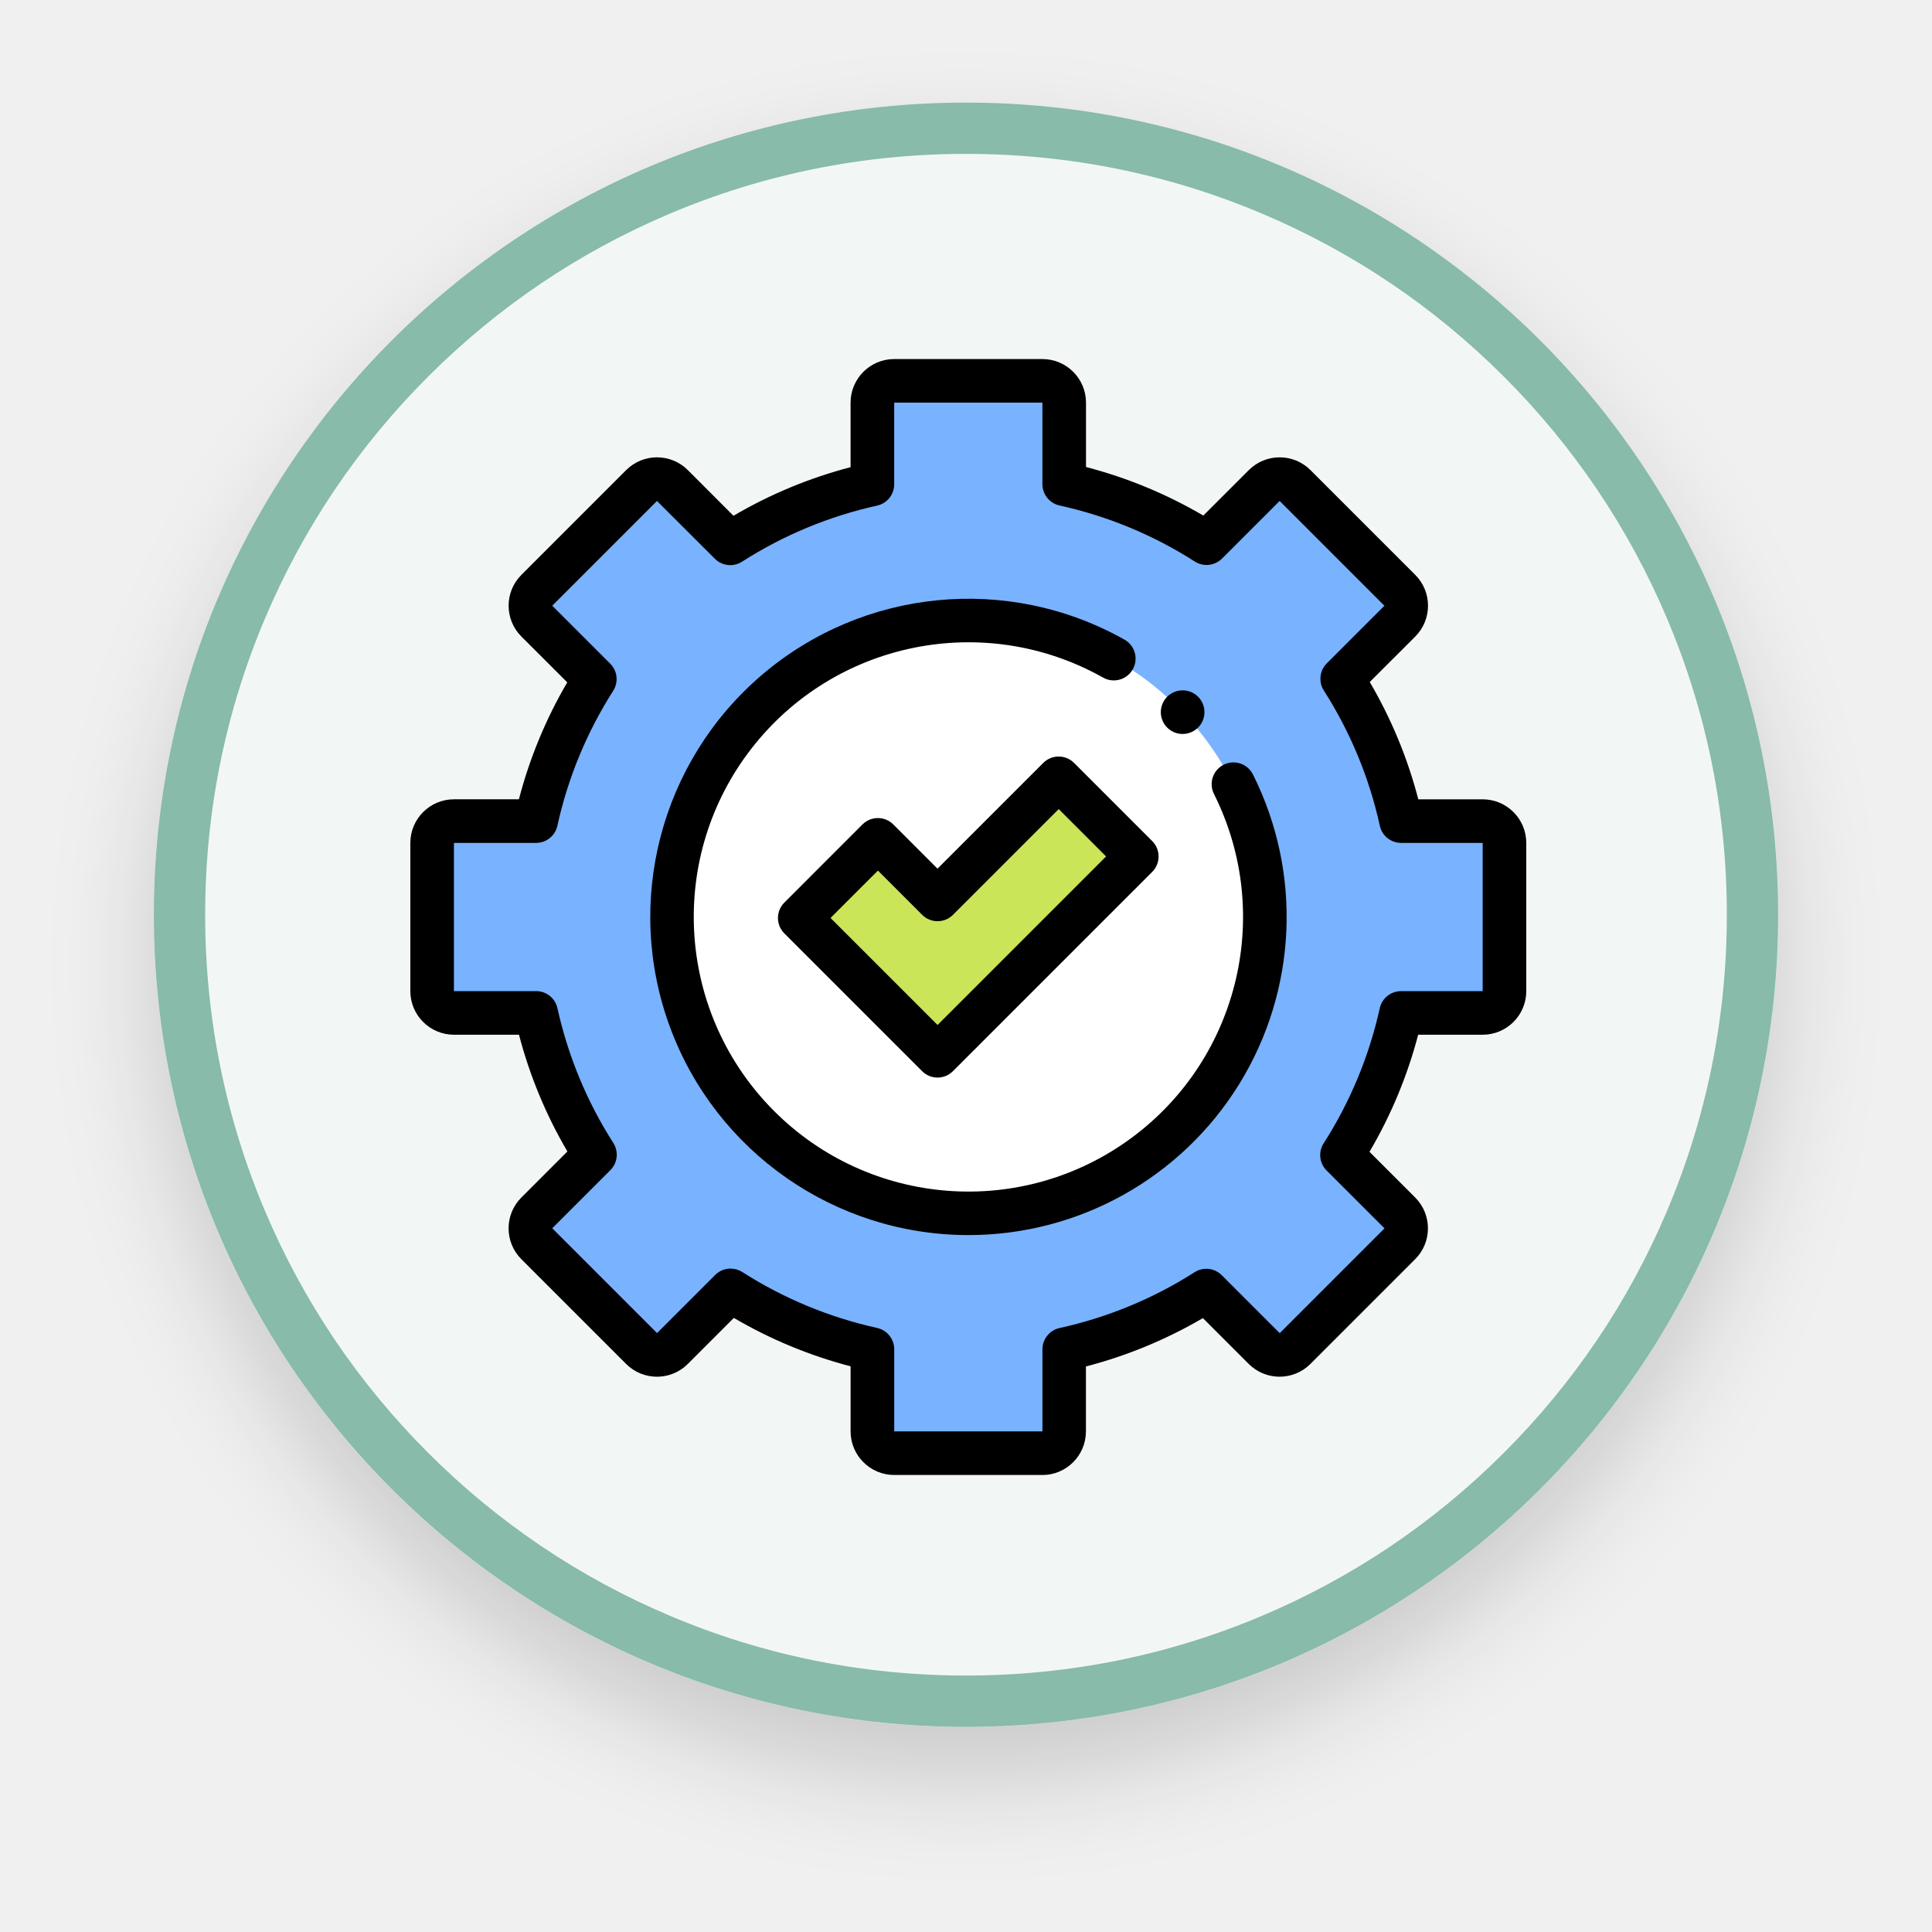
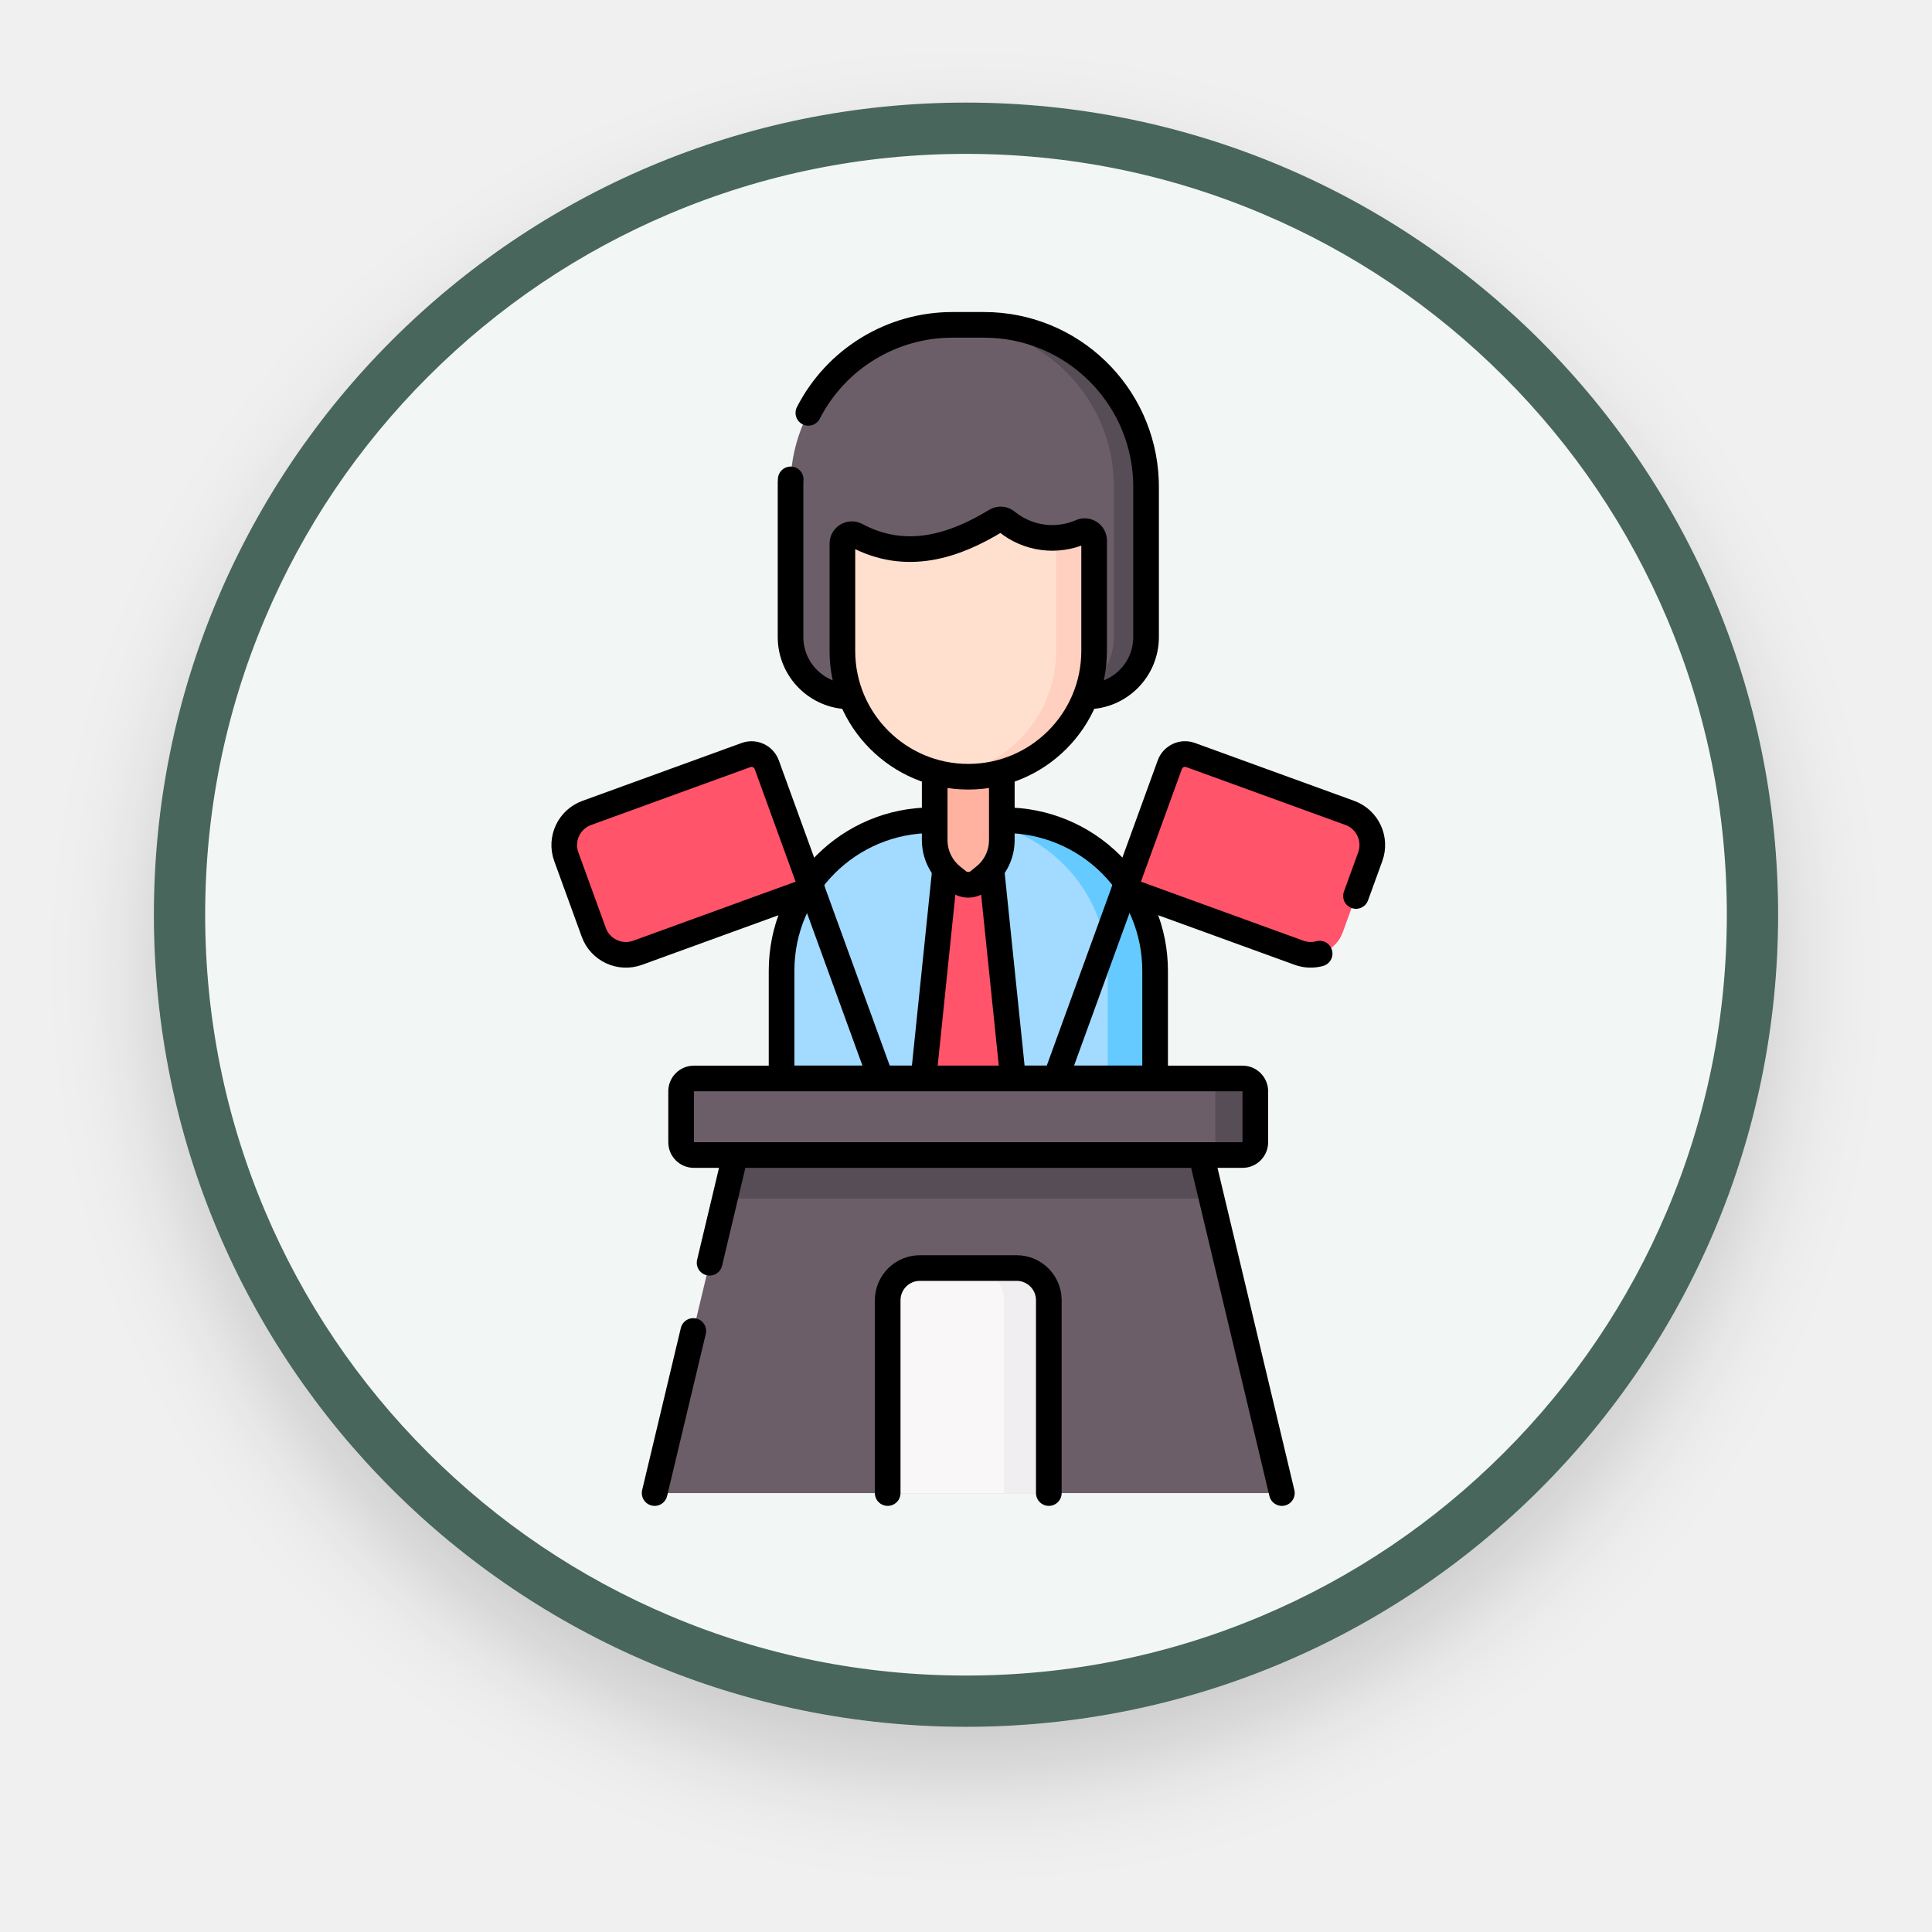
<svg xmlns="http://www.w3.org/2000/svg" width="113" height="113" viewBox="0 0 113 113">
  <defs>
    <filter id="Path_982547" x="0" y="0" width="113" height="113" filterUnits="userSpaceOnUse">
      <feOffset dy="3" input="SourceAlpha" />
      <feGaussianBlur stdDeviation="3" result="blur" />
      <feFlood flood-opacity="0.161" />
      <feComposite operator="in" in2="blur" />
      <feComposite in="SourceGraphic" />
    </filter>
  </defs>
-   <g id="Group_1182325" data-name="Group 1182325" transform="translate(-141 -6314)">
-     <g id="Group_1182111" data-name="Group 1182111">
-       <g id="Group_1180110" data-name="Group 1180110" transform="translate(-33 639)">
-         <g id="Group_1173622" data-name="Group 1173622" transform="translate(-22 3581)">
-           <g id="Group_1172087" data-name="Group 1172087" transform="translate(205 2100)">
-             <g id="Group_1171485" data-name="Group 1171485">
-               <g id="Group_1167519" data-name="Group 1167519" transform="translate(0)">
-                 <g id="Group_1166845" data-name="Group 1166845">
-                   <g id="Group_1166720" data-name="Group 1166720">
-                     <g id="Group_1164305" data-name="Group 1164305">
-                       <g id="Group_1163948" data-name="Group 1163948">
-                         <g id="Group_1158168" data-name="Group 1158168">
-                           <g id="Group_1152576" data-name="Group 1152576">
-                             <g id="Group_1148633" data-name="Group 1148633">
-                               <g id="Group_1148525" data-name="Group 1148525">
-                                 <g transform="matrix(1, 0, 0, 1, -9, -6)" filter="url(#Path_982547)">
-                                   <g id="Path_982547-2" data-name="Path 982547" transform="translate(9 6)" fill="#f2f7f5">
-                                     <path d="M 47.5 93.5 C 41.289 93.5 35.265 92.284 29.595 89.886 C 24.118 87.569 19.198 84.252 14.973 80.027 C 10.748 75.802 7.431 70.882 5.114 65.405 C 2.716 59.735 1.5 53.711 1.5 47.5 C 1.5 41.289 2.716 35.265 5.114 29.595 C 7.431 24.118 10.748 19.198 14.973 14.973 C 19.198 10.748 24.118 7.431 29.595 5.114 C 35.265 2.716 41.289 1.5 47.5 1.5 C 53.711 1.5 59.735 2.716 65.405 5.114 C 70.882 7.431 75.802 10.748 80.027 14.973 C 84.252 19.198 87.569 24.118 89.886 29.595 C 92.284 35.265 93.5 41.289 93.5 47.5 C 93.5 53.711 92.284 59.735 89.886 65.405 C 87.569 70.882 84.252 75.802 80.027 80.027 C 75.802 84.252 70.882 87.569 65.405 89.886 C 59.735 92.284 53.711 93.5 47.5 93.5 Z" stroke="none" />
-                                     <path d="M 47.5 3 C 41.491 3 35.664 4.176 30.18 6.496 C 24.881 8.737 20.122 11.946 16.034 16.034 C 11.946 20.122 8.737 24.881 6.496 30.18 C 4.176 35.664 3 41.491 3 47.5 C 3 53.509 4.176 59.336 6.496 64.82 C 8.737 70.119 11.946 74.878 16.034 78.966 C 20.122 83.054 24.881 86.263 30.18 88.504 C 35.664 90.824 41.491 92 47.5 92 C 53.509 92 59.336 90.824 64.82 88.504 C 70.119 86.263 74.878 83.054 78.966 78.966 C 83.054 74.878 86.263 70.119 88.504 64.82 C 90.824 59.336 92 53.509 92 47.5 C 92 41.491 90.824 35.664 88.504 30.18 C 86.263 24.881 83.054 20.122 78.966 16.034 C 74.878 11.946 70.119 8.737 64.82 6.496 C 59.336 4.176 53.509 3 47.5 3 M 47.5 0 C 73.734 0 95 21.266 95 47.5 C 95 73.734 73.734 95 47.5 95 C 21.266 95 0 73.734 0 47.5 C 0 21.266 21.266 0 47.5 0 Z" stroke="none" fill="#88bba9" />
-                                   </g>
-                                 </g>
-                               </g>
-                             </g>
-                           </g>
-                         </g>
-                       </g>
-                     </g>
-                   </g>
+   <g id="Group_1180064" data-name="Group 1180064" transform="translate(-260 -4670)">
+     <g id="Group_1179917" data-name="Group 1179917" transform="translate(0 23)">
+       <g id="Group_1172831" data-name="Group 1172831" transform="translate(-11.112 3401)">
+         <g id="Group_1172151" data-name="Group 1172151" transform="translate(-0.388 -52.145)">
+           <g id="Group_1171046" data-name="Group 1171046" transform="translate(280.5 1304.145)">
+             <g id="Group_1148525" data-name="Group 1148525" transform="translate(0)">
+               <g transform="matrix(1, 0, 0, 1, -9, -6)" filter="url(#Path_982547)">
+                 <g id="Path_982547-2" data-name="Path 982547" transform="translate(9 6)" fill="#f2f7f5">
+                   <path d="M 47.5 93.5 C 41.289 93.5 35.265 92.284 29.595 89.886 C 24.118 87.569 19.198 84.252 14.973 80.027 C 10.748 75.802 7.431 70.882 5.114 65.405 C 2.716 59.735 1.5 53.711 1.5 47.5 C 1.5 41.289 2.716 35.265 5.114 29.595 C 7.431 24.118 10.748 19.198 14.973 14.973 C 19.198 10.748 24.118 7.431 29.595 5.114 C 35.265 2.716 41.289 1.5 47.5 1.5 C 53.711 1.5 59.735 2.716 65.405 5.114 C 70.882 7.431 75.802 10.748 80.027 14.973 C 84.252 19.198 87.569 24.118 89.886 29.595 C 92.284 35.265 93.5 41.289 93.5 47.5 C 93.5 53.711 92.284 59.735 89.886 65.405 C 87.569 70.882 84.252 75.802 80.027 80.027 C 75.802 84.252 70.882 87.569 65.405 89.886 C 59.735 92.284 53.711 93.5 47.5 93.5 Z" stroke="none" />
+                   <path d="M 47.5 3 C 41.491 3 35.664 4.176 30.18 6.496 C 24.881 8.737 20.122 11.946 16.034 16.034 C 11.946 20.122 8.737 24.881 6.496 30.18 C 4.176 35.664 3 41.491 3 47.5 C 3 53.509 4.176 59.336 6.496 64.82 C 8.737 70.119 11.946 74.878 16.034 78.966 C 20.122 83.054 24.881 86.263 30.18 88.504 C 35.664 90.824 41.491 92 47.5 92 C 53.509 92 59.336 90.824 64.82 88.504 C 70.119 86.263 74.878 83.054 78.966 78.966 C 83.054 74.878 86.263 70.119 88.504 64.82 C 90.824 59.336 92 53.509 92 47.5 C 92 41.491 90.824 35.664 88.504 30.18 C 86.263 24.881 83.054 20.122 78.966 16.034 C 74.878 11.946 70.119 8.737 64.82 6.496 C 59.336 4.176 53.509 3 47.5 3 M 47.5 0 C 73.734 0 95 21.266 95 47.5 C 95 73.734 73.734 95 47.5 95 C 21.266 95 0 73.734 0 47.5 C 0 21.266 21.266 0 47.5 0 Z" stroke="none" fill="#4a665c" />
                </g>
              </g>
            </g>
          </g>
        </g>
      </g>
-       <g id="administracion" transform="translate(165 6335)">
-         <path id="Path_1041818" data-name="Path 1041818" d="M72.721,45.695V37.026a1.275,1.275,0,0,0-1.275-1.275h-4.77a25.761,25.761,0,0,0-3.447-8.327L66.6,24.053a1.274,1.274,0,0,0,0-1.8l-6.13-6.13a1.274,1.274,0,0,0-1.8,0L55.3,19.492a25.762,25.762,0,0,0-8.327-3.447v-4.77A1.275,1.275,0,0,0,45.695,10H37.026a1.275,1.275,0,0,0-1.275,1.275v4.777A25.766,25.766,0,0,0,27.436,19.5l-3.384-3.384a1.274,1.274,0,0,0-1.8,0l-6.13,6.13a1.274,1.274,0,0,0,0,1.8l3.391,3.391a25.758,25.758,0,0,0-3.435,8.307h-4.8A1.275,1.275,0,0,0,10,37.026v8.669a1.275,1.275,0,0,0,1.275,1.275h4.809a25.768,25.768,0,0,0,3.44,8.295l-3.4,3.4a1.274,1.274,0,0,0,0,1.8l6.13,6.13a1.274,1.274,0,0,0,1.8,0l3.4-3.4a25.768,25.768,0,0,0,8.295,3.44v4.809a1.275,1.275,0,0,0,1.275,1.275h8.669a1.275,1.275,0,0,0,1.275-1.275v-4.8a25.751,25.751,0,0,0,8.307-3.435L58.668,66.6a1.274,1.274,0,0,0,1.8,0l6.13-6.13a1.274,1.274,0,0,0,0-1.8l-3.384-3.384a25.758,25.758,0,0,0,3.452-8.314h4.777A1.275,1.275,0,0,0,72.721,45.695Zm0,0" transform="translate(-8.725 -8.725)" fill="#79b2ff" />
-         <path id="Path_1041819" data-name="Path 1041819" d="M36.969,65.27H28.3a2.553,2.553,0,0,1-2.55-2.55V58.914a26.932,26.932,0,0,1-6.828-2.831l-2.694,2.694a2.553,2.553,0,0,1-3.606,0l-6.13-6.13a2.552,2.552,0,0,1,0-3.605l2.694-2.694a26.932,26.932,0,0,1-2.831-6.828H2.55A2.553,2.553,0,0,1,0,36.969V28.3a2.553,2.553,0,0,1,2.55-2.55h3.8a26.931,26.931,0,0,1,2.828-6.84L6.494,16.229a2.552,2.552,0,0,1,0-3.605l6.13-6.13a2.553,2.553,0,0,1,3.606,0L18.9,9.167a26.931,26.931,0,0,1,6.849-2.843V2.549A2.553,2.553,0,0,1,28.3,0h8.669a2.553,2.553,0,0,1,2.55,2.55V6.315a26.944,26.944,0,0,1,6.861,2.84l2.662-2.661a2.552,2.552,0,0,1,3.605,0l6.13,6.13a2.553,2.553,0,0,1,0,3.606L56.115,18.89a26.944,26.944,0,0,1,2.84,6.861h3.765a2.553,2.553,0,0,1,2.55,2.55v8.669a2.553,2.553,0,0,1-2.55,2.55H58.947A26.95,26.95,0,0,1,56.1,46.368l2.673,2.673a2.552,2.552,0,0,1,0,3.605l-6.13,6.13a2.553,2.553,0,0,1-3.606,0l-2.682-2.682a26.946,26.946,0,0,1-6.84,2.828v3.8a2.553,2.553,0,0,1-2.55,2.55ZM18.732,53.2a1.273,1.273,0,0,1,.686.2,24.409,24.409,0,0,0,7.884,3.27,1.275,1.275,0,0,1,1,1.245V62.72h8.669v-4.8a1.274,1.274,0,0,1,1-1.245,24.428,24.428,0,0,0,7.9-3.265,1.275,1.275,0,0,1,1.587.174l3.391,3.391,6.13-6.13L53.59,47.46a1.275,1.275,0,0,1-.172-1.589,24.426,24.426,0,0,0,3.282-7.9,1.274,1.274,0,0,1,1.244-1H62.72V28.3H57.95a1.274,1.274,0,0,1-1.245-1,24.411,24.411,0,0,0-3.277-7.915A1.276,1.276,0,0,1,53.6,17.8l3.371-3.371L50.844,8.3l-3.371,3.371a1.275,1.275,0,0,1-1.588.173A24.423,24.423,0,0,0,37.97,8.565a1.274,1.274,0,0,1-1-1.245V2.55H28.3V7.327a1.275,1.275,0,0,1-1,1.245,24.423,24.423,0,0,0-7.9,3.281,1.274,1.274,0,0,1-1.588-.172L14.426,8.3,8.3,14.426l3.391,3.392a1.274,1.274,0,0,1,.174,1.586A24.428,24.428,0,0,0,8.6,27.3a1.274,1.274,0,0,1-1.245,1H2.55v8.669H7.359a1.275,1.275,0,0,1,1.245,1,24.416,24.416,0,0,0,3.27,7.884A1.275,1.275,0,0,1,11.7,47.44l-3.4,3.4,6.13,6.13,3.4-3.4a1.275,1.275,0,0,1,.9-.373Zm0,0" transform="translate(0 0)" />
-         <path id="Path_1041820" data-name="Path 1041820" d="M154.675,137.337A17.337,17.337,0,1,1,137.337,120,17.338,17.338,0,0,1,154.675,137.337Zm0,0" transform="translate(-104.702 -104.702)" fill="#fff" />
-         <path id="Path_1041821" data-name="Path 1041821" d="M128.671,147.232a18.609,18.609,0,1,1,9.1-34.846,1.275,1.275,0,1,1-1.247,2.223,16.063,16.063,0,1,0,6.524,6.841,1.275,1.275,0,1,1,2.281-1.139,18.606,18.606,0,0,1-16.656,26.921Zm0,0" transform="translate(-96.036 -95.994)" />
-         <path id="Path_1041822" data-name="Path 1041822" d="M345.627,154.562a1.276,1.276,0,1,1,.9-.374A1.283,1.283,0,0,1,345.627,154.562Zm0,0" transform="translate(-300.454 -132.633)" />
-         <path id="Path_1041823" data-name="Path 1041823" d="M193.8,192.332l-7.088,7.088-3.489-3.489-4.572,4.572,3.489,3.489,4.572,4.573,11.66-11.66Zm0,0" transform="translate(-155.874 -167.813)" fill="#cbe558" />
-         <path id="Path_1041824" data-name="Path 1041824" d="M177.985,201.115a1.275,1.275,0,0,1-.9-.373l-8.062-8.062a1.274,1.274,0,0,1,0-1.8l4.572-4.573a1.276,1.276,0,0,1,1.8,0l2.587,2.588,6.186-6.186a1.274,1.274,0,0,1,1.8,0l4.573,4.573a1.275,1.275,0,0,1,0,1.8l-11.66,11.66A1.277,1.277,0,0,1,177.985,201.115Zm-6.259-9.337,6.259,6.259,9.857-9.857-2.77-2.77-6.186,6.186a1.275,1.275,0,0,1-1.8,0l-2.588-2.588Zm0,0" transform="translate(-147.149 -159.088)" />
+       <g id="politician_6528211" transform="translate(208.897 4658.5)">
+         <path id="Path_1040659" data-name="Path 1040659" d="M198.389,233.359H176.541v-6.3a8.8,8.8,0,0,1,8.8-8.8h4.239a8.8,8.8,0,0,1,8.8,8.8Z" transform="translate(-79.73 -181.781)" fill="#a2dbff" />
+         <path id="Path_1040660" data-name="Path 1040660" d="M254.087,218.257h-2.762a8.8,8.8,0,0,1,8.8,8.8v6.3h2.762v-6.3A8.8,8.8,0,0,0,254.087,218.257Z" transform="translate(-144.233 -181.782)" fill="#64caff" />
+         <path id="Path_1040661" data-name="Path 1040661" d="M189.585,218.257h-4.239a8.8,8.8,0,0,0-8.8,8.8v6.3h21.848v-6.3A8.8,8.8,0,0,0,189.585,218.257Z" transform="translate(-79.73 -181.782)" fill="none" stroke="#000" stroke-linecap="round" stroke-linejoin="round" stroke-miterlimit="10" stroke-width="1.5" />
+         <path id="Path_1040662" data-name="Path 1040662" d="M242.189,244.991h-5.237l1.368-13.248h2.5Z" transform="translate(-131.836 -193.414)" fill="#ff546a" />
+         <path id="Path_1040663" data-name="Path 1040663" d="M242.189,244.991h-5.237l1.368-13.248h2.5Z" transform="translate(-131.836 -193.414)" fill="none" stroke="#000" stroke-linecap="round" stroke-linejoin="round" stroke-miterlimit="10" stroke-width="1.5" />
+         <path id="Path_1040664" data-name="Path 1040664" d="M244.641,185.472l-.346.281a.969.969,0,0,1-1.222,0l-.346-.281a2.727,2.727,0,0,1-1.006-2.115v-6.911h3.926v6.911A2.727,2.727,0,0,1,244.641,185.472Z" transform="translate(-135.949 -145.719)" fill="#ffb29f" />
+         <path id="Path_1040665" data-name="Path 1040665" d="M244.641,185.472l-.346.281a.969.969,0,0,1-1.222,0l-.346-.281a2.727,2.727,0,0,1-1.006-2.115v-6.911h3.926v6.911A2.727,2.727,0,0,1,244.641,185.472Z" transform="translate(-135.949 -145.719)" fill="none" stroke="#000" stroke-linecap="round" stroke-linejoin="round" stroke-miterlimit="10" stroke-width="1.5" />
+         <path id="Path_1040666" data-name="Path 1040666" d="M197.692,29.233H183.848a3.475,3.475,0,0,1-3.475-3.475V16.975c0-.049,0-.207,0-.236A9.474,9.474,0,0,1,189.847,7.5h1.845a9.475,9.475,0,0,1,9.468,9.132q.006.171.006.343v8.784A3.475,3.475,0,0,1,197.692,29.233Z" transform="translate(-83.035 0)" fill="#6c5e69" />
+         <path id="Path_1040667" data-name="Path 1040667" d="M251.035,7.5h-1.861a9.474,9.474,0,0,1,9.459,9.474v8.784a3.475,3.475,0,0,1-3.475,3.475h1.877a3.475,3.475,0,0,0,3.475-3.475V16.975A9.474,9.474,0,0,0,251.035,7.5Z" transform="translate(-142.378 0)" fill="#574d56" />
+         <path id="Path_1040668" data-name="Path 1040668" d="M180.385,16.538c0,.067-.008.133-.01.2,0,.029,0,.187,0,.236v8.784a3.475,3.475,0,0,0,3.475,3.475h13.844a3.475,3.475,0,0,0,3.475-3.475V16.975q0-.172-.006-.343A9.475,9.475,0,0,0,191.692,7.5h-1.845a9.473,9.473,0,0,0-8.43,5.148" transform="translate(-83.034 0)" fill="none" stroke="#000" stroke-linecap="round" stroke-linejoin="round" stroke-miterlimit="10" stroke-width="1.5" />
+         <path id="Path_1040669" data-name="Path 1040669" d="M209.814,105.335h0a7.362,7.362,0,0,1-7.362-7.362V91.7a.552.552,0,0,1,.812-.486c2.94,1.572,5.772.608,8.158-.847a.546.546,0,0,1,.641.049,4.216,4.216,0,0,0,4.381.585.552.552,0,0,1,.732.521v6.45A7.362,7.362,0,0,1,209.814,105.335Z" transform="translate(-102.079 -71.405)" fill="#ffe0cf" />
+         <g id="Group_1179916" data-name="Group 1179916" transform="translate(106.624 19.566)">
+           <path id="Path_1040670" data-name="Path 1040670" d="M255.662,95.3a6.225,6.225,0,0,1-1.525.328.551.551,0,0,1,.035.193v6.45a7.363,7.363,0,0,1-6.251,7.278,7.414,7.414,0,0,0,1.111.083h0a7.362,7.362,0,0,0,7.362-7.362V95.82A.552.552,0,0,0,255.662,95.3Z" transform="translate(-247.921 -95.269)" fill="#ffcfc0" />
+         </g>
+         <path id="Path_1040671" data-name="Path 1040671" d="M209.814,105.335h0a7.362,7.362,0,0,1-7.362-7.362V91.7a.552.552,0,0,1,.812-.486c2.94,1.572,5.772.608,8.158-.847a.546.546,0,0,1,.641.049,4.216,4.216,0,0,0,4.381.585.552.552,0,0,1,.732.521v6.45A7.362,7.362,0,0,1,209.814,105.335Z" transform="translate(-102.079 -71.405)" fill="none" stroke="#000" stroke-linecap="round" stroke-linejoin="round" stroke-miterlimit="10" stroke-width="1.5" />
+         <path id="Path_1040672" data-name="Path 1040672" d="M332.666,201.74l-10.208-3.71,2.649-7.288a.949.949,0,0,1,1.216-.568l9.315,3.386a2,2,0,0,1,1.195,2.559l-1.609,4.426A2,2,0,0,1,332.666,201.74Z" transform="translate(-205.587 -157.512)" fill="#ff546a" />
+         <line id="Line_1220" data-name="Line 1220" x1="4.518" y2="12.432" transform="translate(112.353 40.519)" fill="none" stroke="#000" stroke-linecap="round" stroke-linejoin="round" stroke-miterlimit="10" stroke-width="1.5" />
+         <path id="Path_1040673" data-name="Path 1040673" d="M88.391,201.74l10.208-3.71-2.649-7.288a.949.949,0,0,0-1.216-.568l-9.315,3.386a2,2,0,0,0-1.195,2.559l1.609,4.426A2,2,0,0,0,88.391,201.74Z" transform="translate(0 -157.512)" fill="#ff546a" />
+         <path id="Path_1040674" data-name="Path 1040674" d="M88.391,201.74l10.208-3.71-2.649-7.288a.949.949,0,0,0-1.216-.568l-9.315,3.386a2,2,0,0,0-1.195,2.559l1.609,4.426A2,2,0,0,0,88.391,201.74Z" transform="translate(0 -157.512)" fill="none" stroke="#000" stroke-linecap="round" stroke-linejoin="round" stroke-miterlimit="10" stroke-width="1.5" />
+         <line id="Line_1221" data-name="Line 1221" x2="4.518" y2="12.432" transform="translate(98.598 40.519)" fill="none" stroke="#000" stroke-linecap="round" stroke-linejoin="round" stroke-miterlimit="10" stroke-width="1.5" />
+         <path id="Path_1040675" data-name="Path 1040675" d="M166.687,332.591H134.6a.75.75,0,0,1-.75-.75v-2.979a.75.75,0,0,1,.75-.75h32.085a.75.75,0,0,1,.75.75v2.979A.75.75,0,0,1,166.687,332.591Z" transform="translate(-42.91 -276.534)" fill="#6c5e69" />
+         <path id="Path_1040676" data-name="Path 1040676" d="M357.986,328.11h-2.344a.75.75,0,0,1,.75.75v2.979a.75.75,0,0,1-.75.75h2.344a.75.75,0,0,0,.75-.75V328.86A.75.75,0,0,0,357.986,328.11Z" transform="translate(-234.208 -276.533)" fill="#574d56" />
+         <path id="Path_1040677" data-name="Path 1040677" d="M166.687,332.591H134.6a.75.75,0,0,1-.75-.75v-2.979a.75.75,0,0,1,.75-.75h32.085a.75.75,0,0,1,.75.75v2.979A.75.75,0,0,1,166.687,332.591Z" transform="translate(-42.91 -276.534)" fill="none" stroke="#000" stroke-linecap="round" stroke-linejoin="round" stroke-miterlimit="10" stroke-width="1.5" />
+         <path id="Path_1040678" data-name="Path 1040678" d="M154.539,360.7H127.283l-4.716,19.77h36.689Z" transform="translate(-33.176 -304.641)" fill="#6c5e69" />
+         <path id="Path_1040679" data-name="Path 1040679" d="M180.925,363.243l-.607-2.545H153.061l-.607,2.545Z" transform="translate(-58.955 -304.641)" fill="#574d56" />
+         <path id="Path_1040680" data-name="Path 1040680" d="M231.152,421.932h-9.424V410.654a1.883,1.883,0,0,1,1.883-1.883h5.658a1.883,1.883,0,0,1,1.883,1.883v11.278Z" transform="translate(-118.705 -346.105)" fill="#faf7f8" />
+         <path id="Path_1040681" data-name="Path 1040681" d="M260.148,408.771h-2.619a1.883,1.883,0,0,1,1.883,1.883v11.278h2.619V410.654A1.883,1.883,0,0,0,260.148,408.771Z" transform="translate(-149.584 -346.105)" fill="#f0eef0" />
+         <path id="Path_1040682" data-name="Path 1040682" d="M221.727,421.932V410.654a1.883,1.883,0,0,1,1.883-1.883h5.658a1.883,1.883,0,0,1,1.883,1.883v11.278" transform="translate(-118.704 -346.105)" fill="none" stroke="#000" stroke-linecap="round" stroke-linejoin="round" stroke-miterlimit="10" stroke-width="1.5" />
+         <path id="Path_1040683" data-name="Path 1040683" d="M336,198.417l.835-2.3a2,2,0,0,0-1.195-2.559l-9.315-3.386a.949.949,0,0,0-1.216.568l-2.649,7.288,10.208,3.71a1.987,1.987,0,0,0,1.206.049" transform="translate(-205.587 -157.512)" fill="none" stroke="#000" stroke-linecap="round" stroke-linejoin="round" stroke-miterlimit="10" stroke-width="1.5" />
+         <line id="Line_1222" data-name="Line 1222" x1="2.262" y2="9.48" transform="translate(89.391 66.347)" fill="none" stroke="#000" stroke-linecap="round" stroke-linejoin="round" stroke-miterlimit="10" stroke-width="1.5" />
+         <path id="Path_1040684" data-name="Path 1040684" d="M179.411,380.468l-4.716-19.77H147.438l-1.5,6.3" transform="translate(-53.332 -304.641)" fill="none" stroke="#000" stroke-linecap="round" stroke-linejoin="round" stroke-miterlimit="10" stroke-width="1.5" />
      </g>
    </g>
  </g>
</svg>
